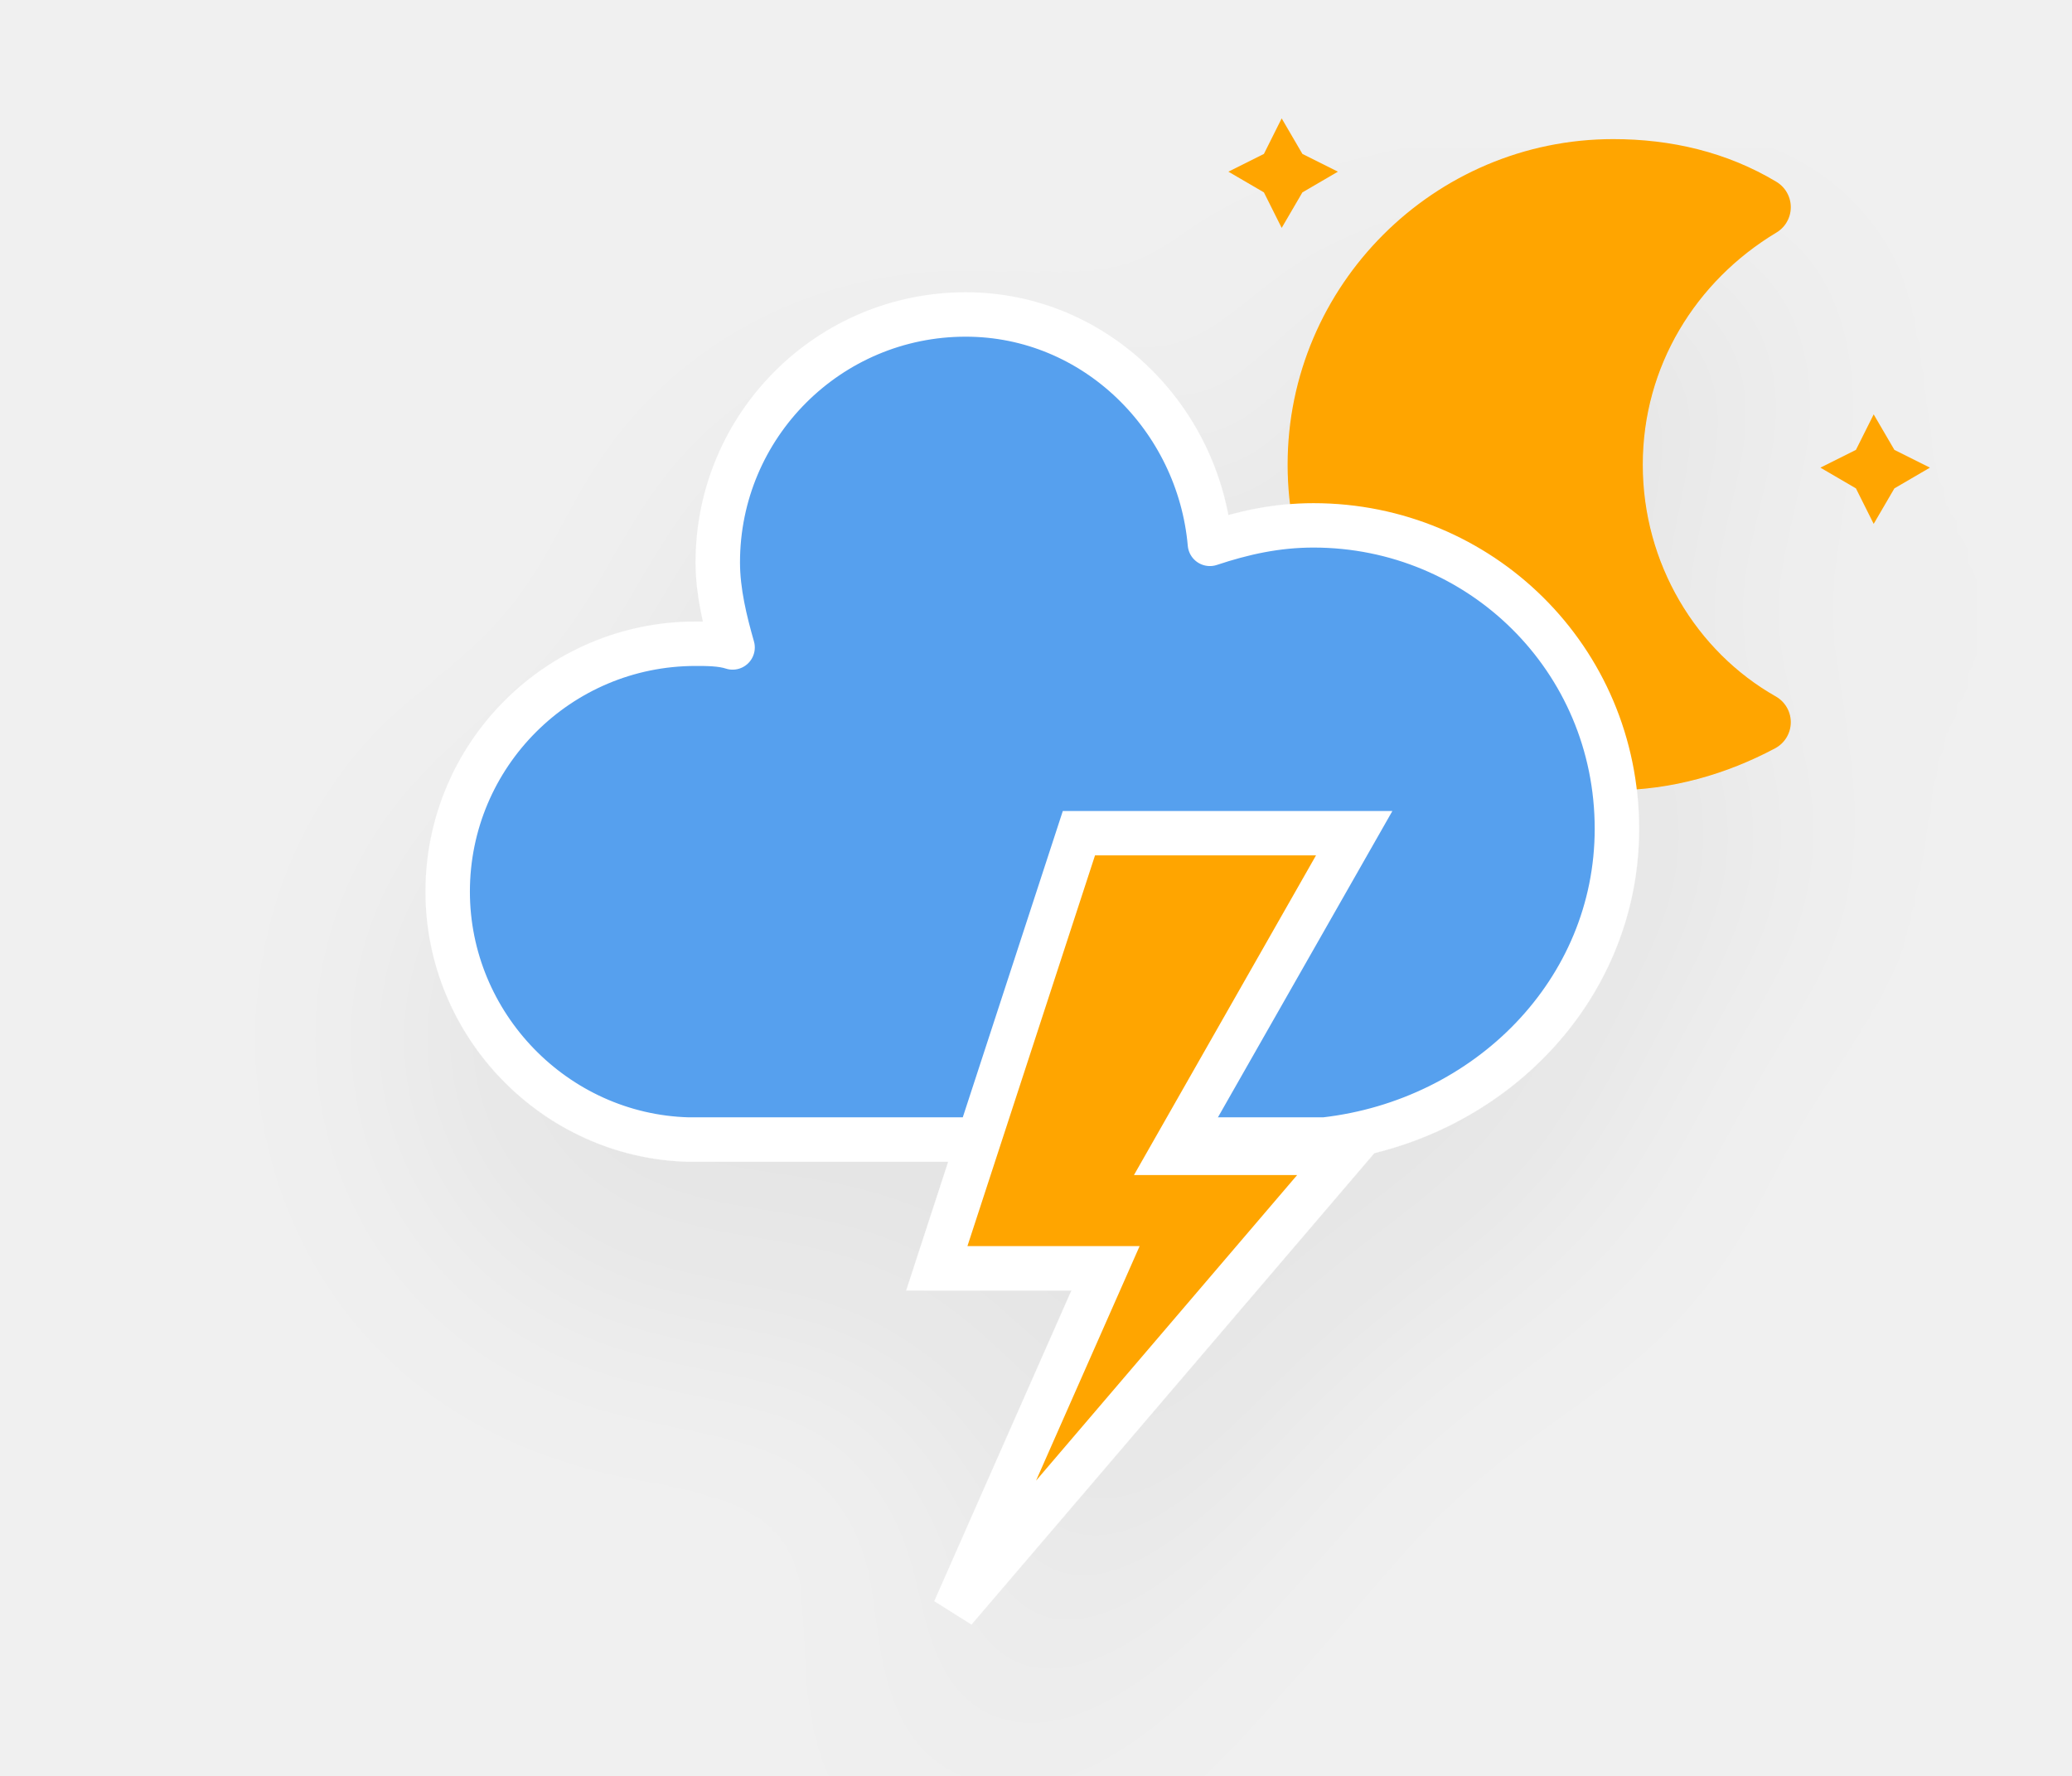
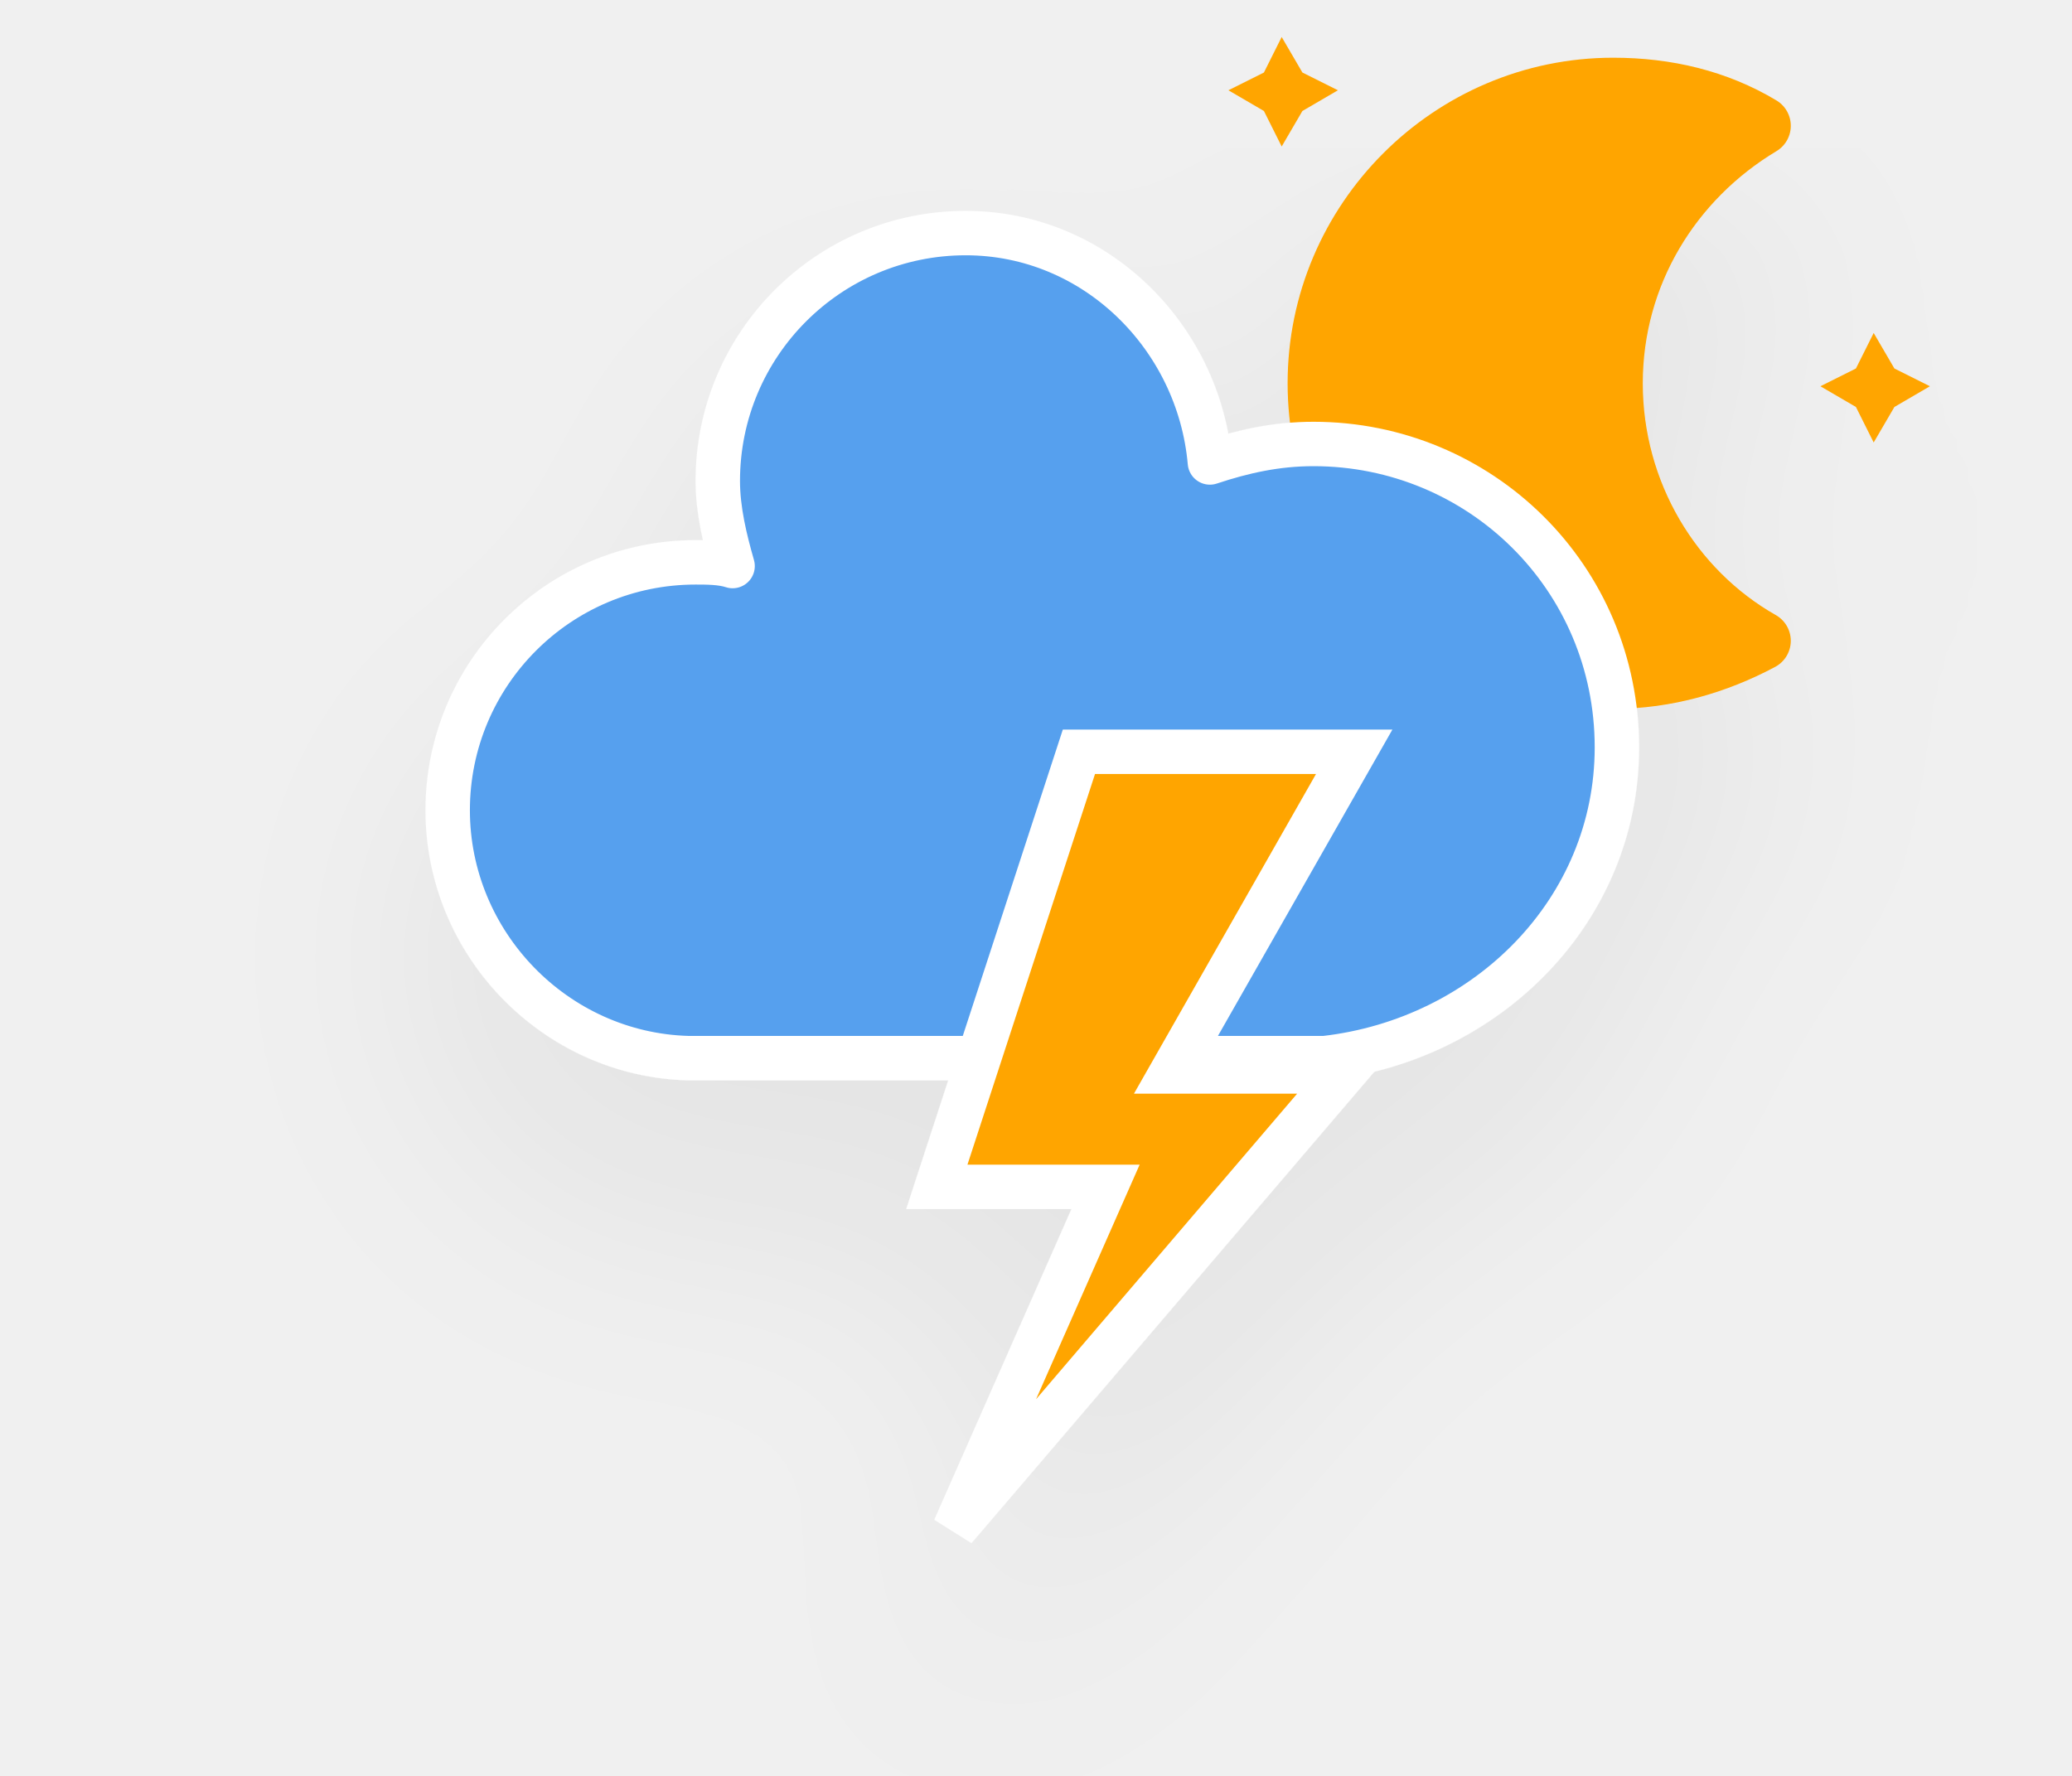
- <svg xmlns="http://www.w3.org/2000/svg" width="56" height="48" version="1.1">
+ <svg xmlns="http://www.w3.org/2000/svg" viewBox="0 2.2 56 48" width="56" height="48" version="1.1">
  <defs>
    <filter id="blur" x="-.207" y="-.198" width="1.403" height="1.477">
      <feGaussianBlur in="SourceAlpha" stdDeviation="3" />
      <feOffset dx="0" dy="4" result="offsetblur" />
      <feComponentTransfer>
        <feFuncA slope="0.05" type="linear" />
      </feComponentTransfer>
      <feMerge>
        <feMergeNode />
        <feMergeNode in="SourceGraphic" />
      </feMerge>
    </filter>
  </defs>
  <g transform="translate(16,-2)" filter="url(#blur)">
    <g transform="matrix(.8 0 0 .8 16 4)">
      <g class="am-weather-moon-star-1">
        <polygon points="1.5 3.3 2.7 2.7 3.3 1.5 4 2.7 5.2 3.3 4 4 3.3 5.2 2.7 4" fill="#ffa500" stroke-miterlimit="10" />
      </g>
      <g class="am-weather-moon-star-2">
        <polygon transform="translate(20,10)" points="1.5 3.3 2.7 2.7 3.3 1.5 4 2.7 5.2 3.3 4 4 3.3 5.2 2.7 4" fill="#ffa500" stroke-miterlimit="10" />
      </g>
      <g class="am-weather-moon">
        <path d="m14.5 13.2c0-3.7 2-6.9 5-8.7-1.5-0.9-3.2-1.3-5-1.3-5.5 0-10 4.5-10 10s4.5 10 10 10c1.8 0 3.5-0.5 5-1.3-3-1.7-5-5-5-8.7z" fill="#ffa500" stroke="#ffa500" stroke-linejoin="round" stroke-width="2" />
      </g>
    </g>
    <g class="am-weather-cloud-3">
      <path transform="translate(-20,-11)" d="m47.7 35.4c0-4.6-3.7-8.2-8.2-8.2-1 0-1.9 0.2-2.8 0.5-0.3-3.4-3.1-6.2-6.6-6.2-3.7 0-6.7 3-6.7 6.7 0 0.8 0.2 1.6 0.4 2.3-0.3-0.1-0.7-0.1-1-0.1-3.7 0-6.7 3-6.7 6.7 0 3.6 2.9 6.6 6.5 6.7h17.2c4.4-0.5 7.9-4 7.9-8.4z" fill="#57a0ee" stroke="#fff" stroke-linejoin="round" stroke-width="1.2" />
    </g>
    <g class="am-weather-lightning" transform="matrix(1.2,0,0,1.2,-4,28)">
      <polygon class="am-weather-stroke" points="11.1 6.9 14.3 -2.9 20.5 -2.9 16.4 4.3 20.3 4.3 11.5 14.6 14.9 6.9" fill="#ffa500" stroke="#fff" />
    </g>
  </g>
</svg>
